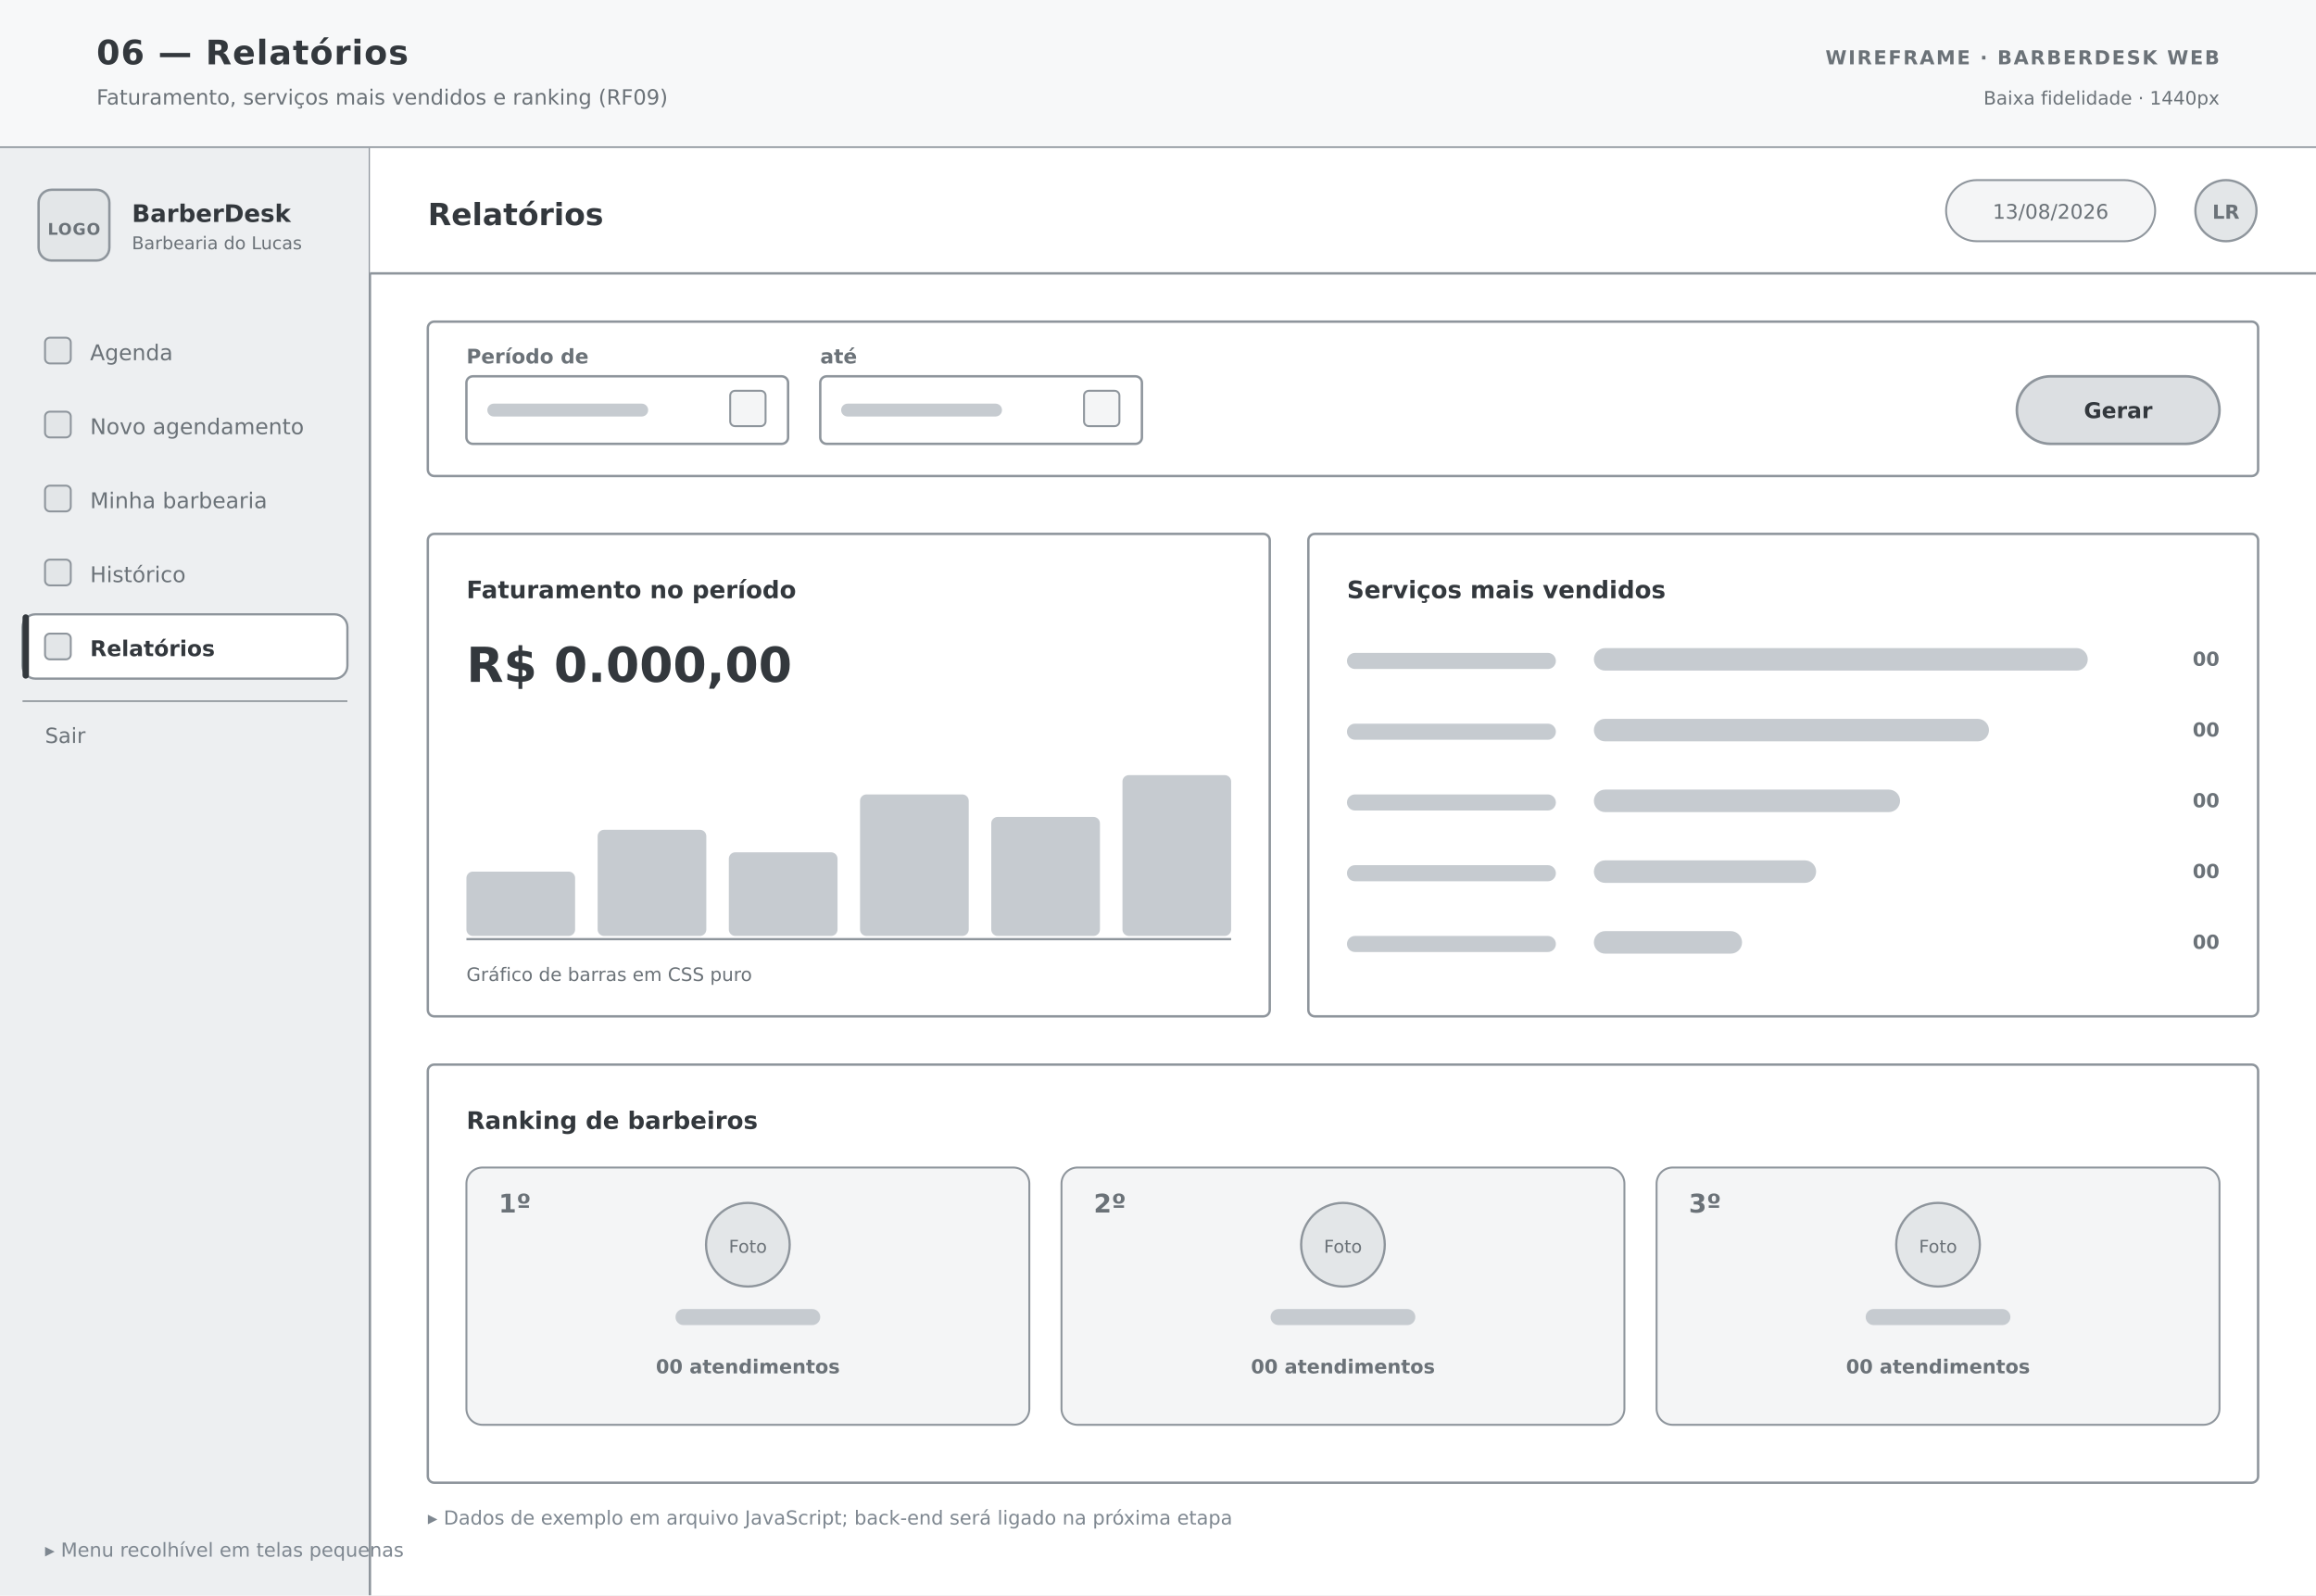
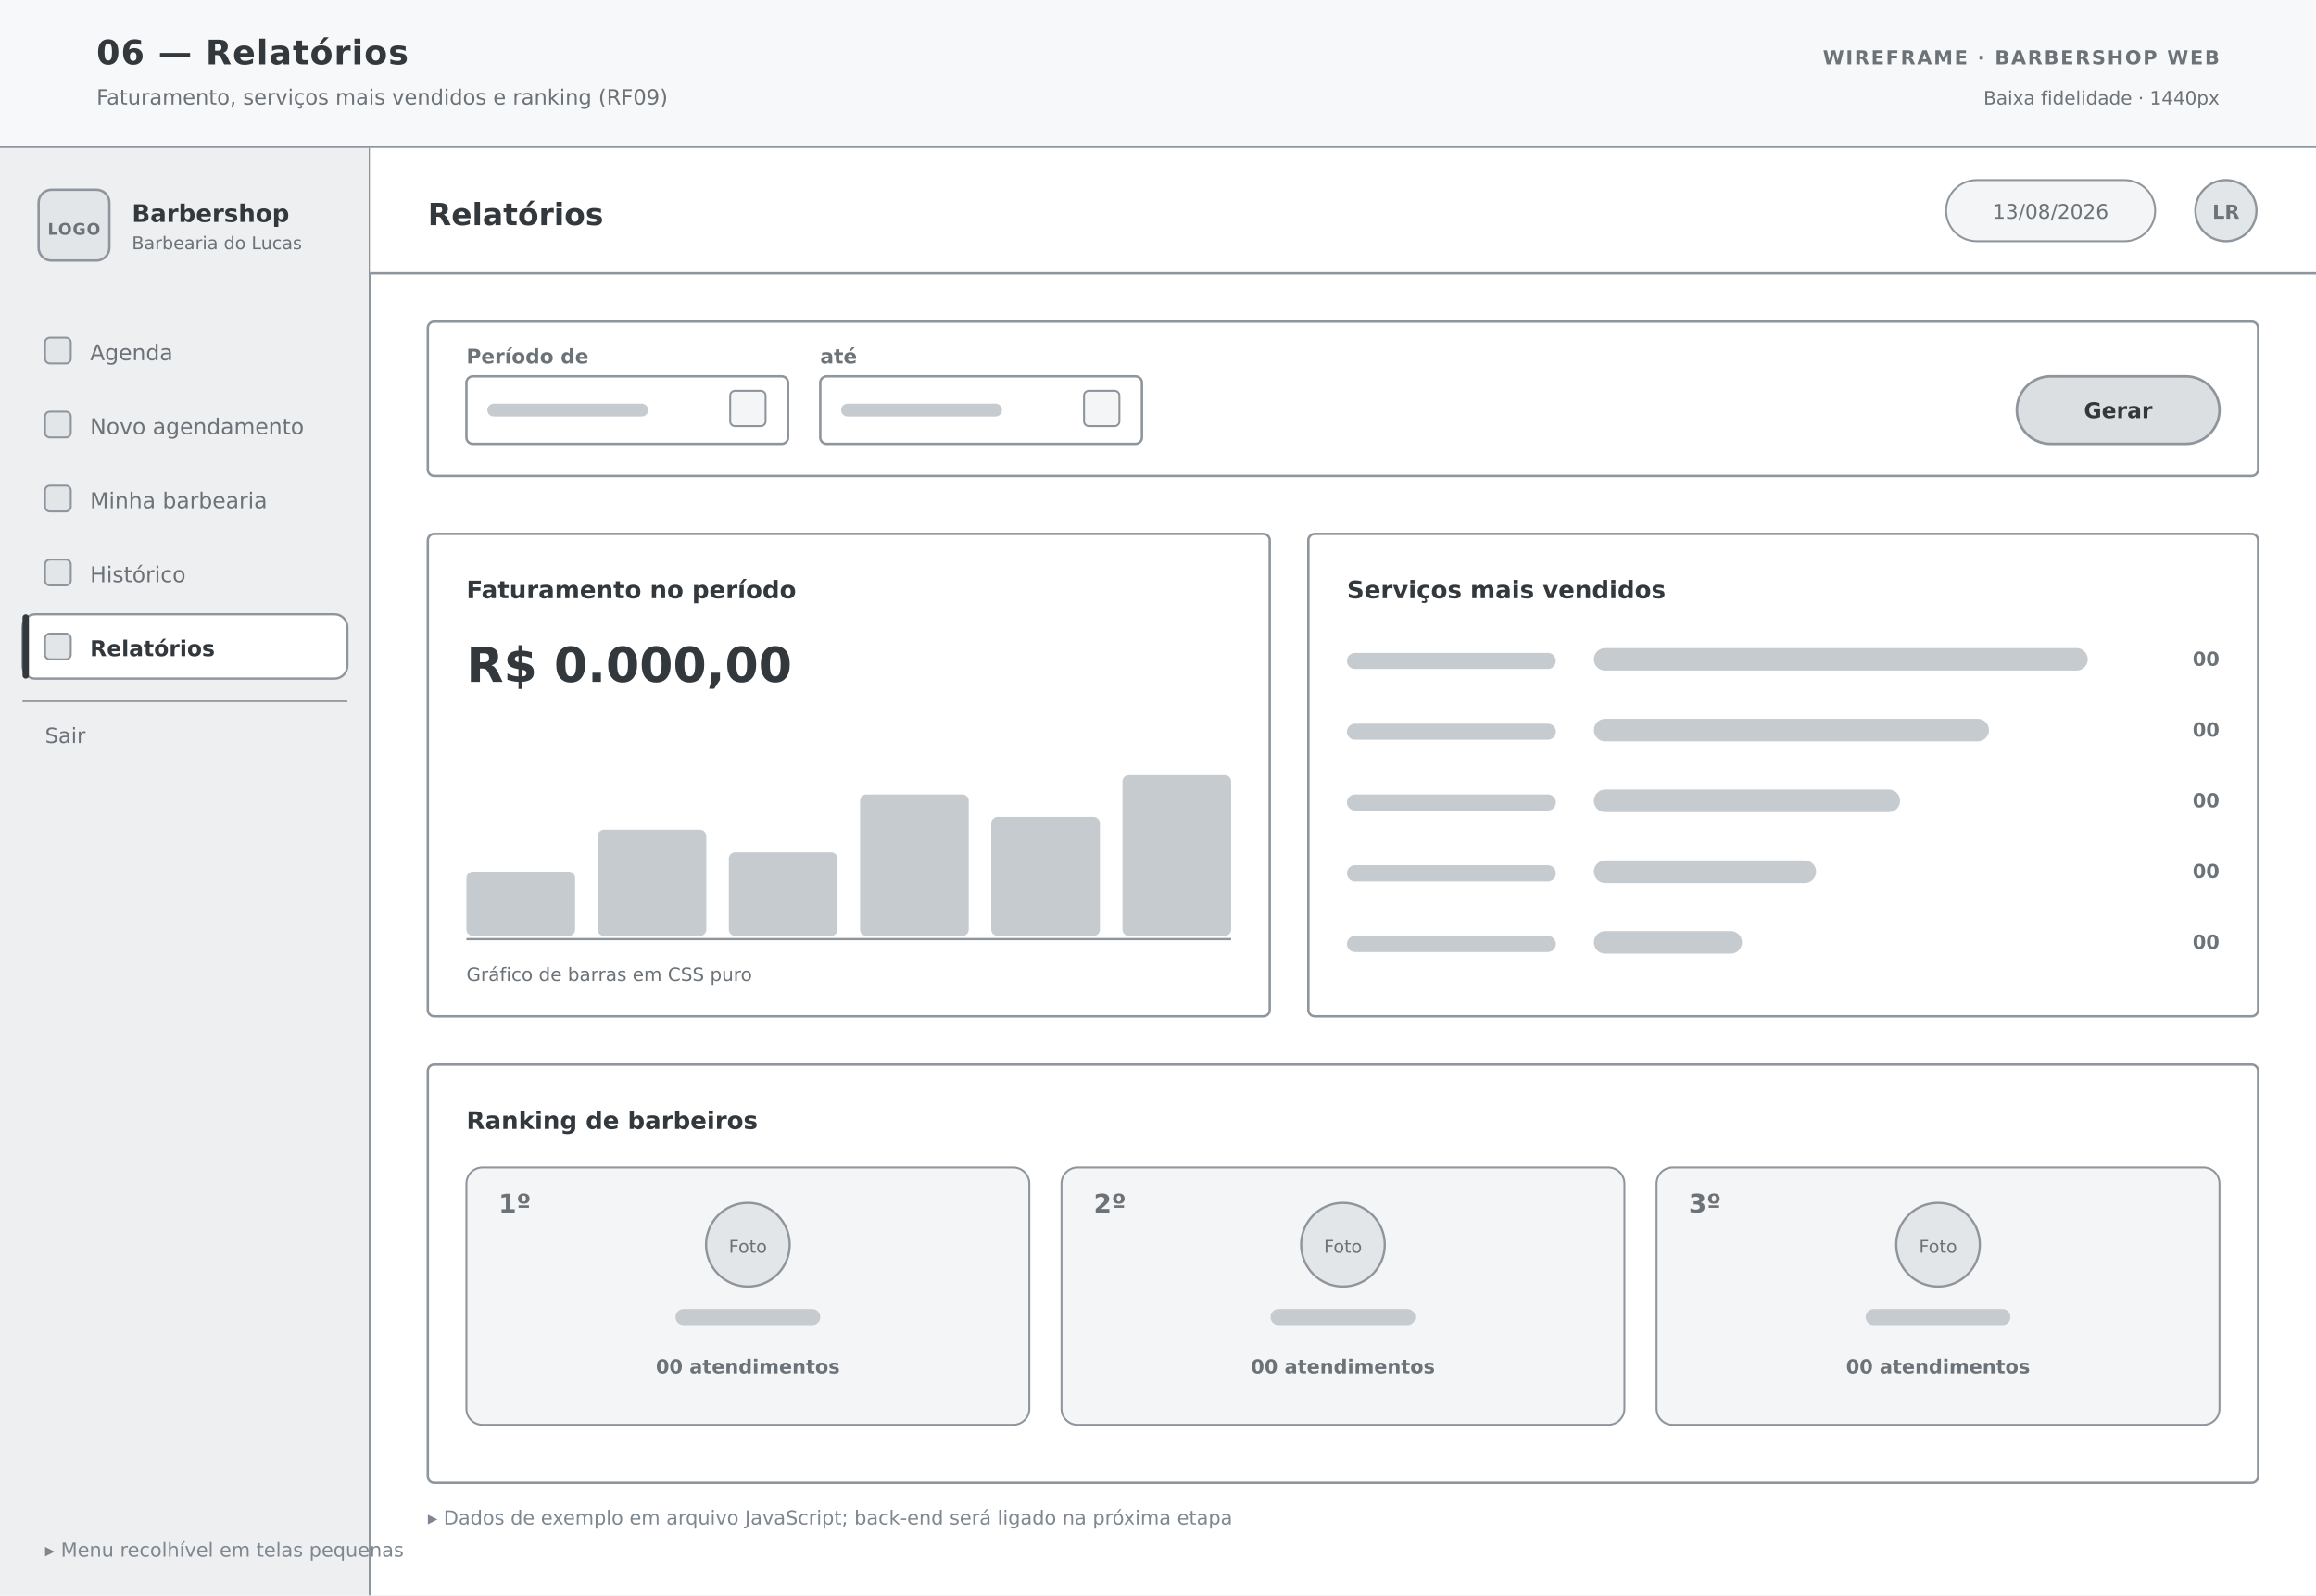
<svg xmlns="http://www.w3.org/2000/svg" width="1440" height="992" viewBox="0 0 1440 992">
  <rect width="1440" height="992" fill="#FFFFFF" />
  <rect x="0" y="0" width="1440" height="92" rx="0" fill="#F7F8F9" />
  <text x="60" y="40" font-family="DejaVu Sans, Arial, sans-serif" font-size="21" font-weight="bold" fill="#33383D" text-anchor="start" letter-spacing="0.6">06 — Relatórios</text>
  <text x="60" y="65" font-family="DejaVu Sans, Arial, sans-serif" font-size="13" font-weight="normal" fill="#6B7278" text-anchor="start" letter-spacing="0">Faturamento, serviços mais vendidos e ranking (RF09)</text>
-   <text x="1380" y="40" font-family="DejaVu Sans, Arial, sans-serif" font-size="12" font-weight="bold" fill="#6B7278" text-anchor="end" letter-spacing="1">WIREFRAME · BARBERDESK WEB</text>
+   <text x="1380" y="40" font-family="DejaVu Sans, Arial, sans-serif" font-size="12" font-weight="bold" fill="#6B7278" text-anchor="end" letter-spacing="1">WIREFRAME · BARBERSHOP WEB</text>
  <text x="1380" y="65" font-family="DejaVu Sans, Arial, sans-serif" font-size="11.5" font-weight="normal" fill="#6B7278" text-anchor="end" letter-spacing="0">Baixa fidelidade · 1440px</text>
  <line x1="0" y1="92" x2="1440" y2="92" stroke="#8E959C" stroke-width="2" />
  <rect x="0" y="92" width="230" height="900" rx="0" fill="#EDEFF1" />
  <line x1="230" y1="92" x2="230" y2="992" stroke="#8E959C" stroke-width="1.5" />
  <rect x="24" y="118" width="44" height="44" rx="8" fill="#E3E6E8" stroke="#8E959C" stroke-width="1.5" />
  <text x="46" y="146" font-family="DejaVu Sans, Arial, sans-serif" font-size="10" font-weight="bold" fill="#6B7278" text-anchor="middle" letter-spacing="0.5">LOGO</text>
-   <text x="82" y="138" font-family="DejaVu Sans, Arial, sans-serif" font-size="15" font-weight="bold" fill="#33383D" text-anchor="start" letter-spacing="0">BarberDesk</text>
+   <text x="82" y="138" font-family="DejaVu Sans, Arial, sans-serif" font-size="15" font-weight="bold" fill="#33383D" text-anchor="start" letter-spacing="0">Barbershop</text>
  <text x="82" y="155" font-family="DejaVu Sans, Arial, sans-serif" font-size="11" font-weight="normal" fill="#6B7278" text-anchor="start" letter-spacing="0">Barbearia do Lucas</text>
  <rect x="28" y="210" width="16" height="16" rx="3" fill="#E3E6E8" stroke="#8E959C" stroke-width="1.2" />
  <text x="56" y="224" font-family="DejaVu Sans, Arial, sans-serif" font-size="13.5" font-weight="normal" fill="#6B7278" text-anchor="start" letter-spacing="0">Agenda</text>
  <rect x="28" y="256" width="16" height="16" rx="3" fill="#E3E6E8" stroke="#8E959C" stroke-width="1.2" />
  <text x="56" y="270" font-family="DejaVu Sans, Arial, sans-serif" font-size="13.5" font-weight="normal" fill="#6B7278" text-anchor="start" letter-spacing="0">Novo agendamento</text>
  <rect x="28" y="302" width="16" height="16" rx="3" fill="#E3E6E8" stroke="#8E959C" stroke-width="1.2" />
  <text x="56" y="316" font-family="DejaVu Sans, Arial, sans-serif" font-size="13.5" font-weight="normal" fill="#6B7278" text-anchor="start" letter-spacing="0">Minha barbearia</text>
  <rect x="28" y="348" width="16" height="16" rx="3" fill="#E3E6E8" stroke="#8E959C" stroke-width="1.2" />
  <text x="56" y="362" font-family="DejaVu Sans, Arial, sans-serif" font-size="13.5" font-weight="normal" fill="#6B7278" text-anchor="start" letter-spacing="0">Histórico</text>
  <rect x="14" y="382" width="202" height="40" rx="8" fill="#FFFFFF" stroke="#8E959C" stroke-width="1.4" />
  <rect x="14" y="382" width="4" height="40" rx="2" fill="#33383D" />
  <rect x="28" y="394" width="16" height="16" rx="3" fill="#E3E6E8" stroke="#8E959C" stroke-width="1.2" />
  <text x="56" y="408" font-family="DejaVu Sans, Arial, sans-serif" font-size="13.5" font-weight="bold" fill="#33383D" text-anchor="start" letter-spacing="0">Relatórios</text>
  <line x1="14" y1="436" x2="216" y2="436" stroke="#8E959C" stroke-width="1" />
  <text x="28" y="462" font-family="DejaVu Sans, Arial, sans-serif" font-size="13" font-weight="normal" fill="#6B7278" text-anchor="start" letter-spacing="0">Sair</text>
  <text x="28" y="968" font-family="DejaVu Sans, Arial, sans-serif" font-size="12" font-weight="normal" fill="#7E8790" text-anchor="start" letter-spacing="0">▸ Menu recolhível em telas pequenas</text>
  <rect x="230" y="92" width="1210" height="78" rx="0" fill="#FFFFFF" />
  <line x1="230" y1="170" x2="1440" y2="170" stroke="#8E959C" stroke-width="1.5" />
  <text x="266" y="140" font-family="DejaVu Sans, Arial, sans-serif" font-size="19" font-weight="bold" fill="#33383D" text-anchor="start" letter-spacing="0">Relatórios</text>
  <rect x="1210" y="112" width="130" height="38" rx="19" fill="#F4F5F6" stroke="#8E959C" stroke-width="1.2" />
  <text x="1275" y="136" font-family="DejaVu Sans, Arial, sans-serif" font-size="12.5" font-weight="normal" fill="#6B7278" text-anchor="middle" letter-spacing="0">13/08/2026</text>
  <circle cx="1384" cy="131" r="19" fill="#E3E6E8" stroke="#8E959C" stroke-width="1.4" />
  <text x="1384" y="136" font-family="DejaVu Sans, Arial, sans-serif" font-size="12" font-weight="bold" fill="#6B7278" text-anchor="middle" letter-spacing="0">LR</text>
  <rect x="266" y="200" width="1138" height="96" rx="4" fill="#FFFFFF" stroke="#8E959C" stroke-width="1.5" />
  <text x="290" y="226" font-family="DejaVu Sans, Arial, sans-serif" font-size="12.5" font-weight="bold" fill="#6B7278" text-anchor="start" letter-spacing="0">Período de</text>
  <rect x="290" y="234" width="200" height="42" rx="4" fill="#FFFFFF" stroke="#8E959C" stroke-width="1.5" />
  <rect x="454" y="243" width="22" height="22" rx="3" fill="#F4F5F6" stroke="#8E959C" stroke-width="1.2" />
  <rect x="303" y="251" width="100" height="8" rx="4" fill="#C6CBD0" />
  <text x="510" y="226" font-family="DejaVu Sans, Arial, sans-serif" font-size="12.5" font-weight="bold" fill="#6B7278" text-anchor="start" letter-spacing="0">até</text>
  <rect x="510" y="234" width="200" height="42" rx="4" fill="#FFFFFF" stroke="#8E959C" stroke-width="1.5" />
  <rect x="674" y="243" width="22" height="22" rx="3" fill="#F4F5F6" stroke="#8E959C" stroke-width="1.2" />
  <rect x="523" y="251" width="100" height="8" rx="4" fill="#C6CBD0" />
  <rect x="1254" y="234" width="126" height="42" rx="21" fill="#DCDFE2" stroke="#8E959C" stroke-width="1.6" />
  <text x="1317" y="260" font-family="DejaVu Sans, Arial, sans-serif" font-size="13.5" font-weight="bold" fill="#33383D" text-anchor="middle" letter-spacing="0">Gerar</text>
  <rect x="266" y="332" width="523.48" height="300" rx="4" fill="#FFFFFF" stroke="#8E959C" stroke-width="1.5" />
  <text x="290" y="372" font-family="DejaVu Sans, Arial, sans-serif" font-size="15" font-weight="bold" fill="#33383D" text-anchor="start" letter-spacing="0">Faturamento no período</text>
  <text x="290" y="424" font-family="DejaVu Sans, Arial, sans-serif" font-size="30" font-weight="bold" fill="#33383D" text-anchor="start" letter-spacing="0">R$ 0.000,00</text>
  <rect x="290" y="542" width="67.58" height="40" rx="4" fill="#C6CBD0" />
  <rect x="371.58" y="516" width="67.58" height="66" rx="4" fill="#C6CBD0" />
  <rect x="453.16" y="530" width="67.58" height="52" rx="4" fill="#C6CBD0" />
  <rect x="534.74" y="494" width="67.58" height="88" rx="4" fill="#C6CBD0" />
  <rect x="616.32" y="508" width="67.58" height="74" rx="4" fill="#C6CBD0" />
  <rect x="697.9" y="482" width="67.58" height="100" rx="4" fill="#C6CBD0" />
  <line x1="290" y1="584" x2="765.48" y2="584" stroke="#8E959C" stroke-width="1.4" />
  <text x="290" y="610" font-family="DejaVu Sans, Arial, sans-serif" font-size="11.5" font-weight="normal" fill="#6B7278" text-anchor="start" letter-spacing="0">Gráfico de barras em CSS puro</text>
  <rect x="813.48" y="332" width="590.52" height="300" rx="4" fill="#FFFFFF" stroke="#8E959C" stroke-width="1.5" />
  <text x="837.48" y="372" font-family="DejaVu Sans, Arial, sans-serif" font-size="15" font-weight="bold" fill="#33383D" text-anchor="start" letter-spacing="0">Serviços mais vendidos</text>
  <rect x="837.48" y="406" width="129.914" height="10" rx="5" fill="#C6CBD0" />
  <rect x="991.015" y="403" width="307.07" height="14" rx="7" fill="#C6CBD0" />
  <text x="1380" y="414" font-family="DejaVu Sans, Arial, sans-serif" font-size="12" font-weight="bold" fill="#6B7278" text-anchor="end" letter-spacing="0">00</text>
  <rect x="837.48" y="450" width="129.914" height="10" rx="5" fill="#C6CBD0" />
  <rect x="991.015" y="447" width="245.656" height="14" rx="7" fill="#C6CBD0" />
  <text x="1380" y="458" font-family="DejaVu Sans, Arial, sans-serif" font-size="12" font-weight="bold" fill="#6B7278" text-anchor="end" letter-spacing="0">00</text>
  <rect x="837.48" y="494" width="129.914" height="10" rx="5" fill="#C6CBD0" />
  <rect x="991.015" y="491" width="190.384" height="14" rx="7" fill="#C6CBD0" />
  <text x="1380" y="502" font-family="DejaVu Sans, Arial, sans-serif" font-size="12" font-weight="bold" fill="#6B7278" text-anchor="end" letter-spacing="0">00</text>
  <rect x="837.48" y="538" width="129.914" height="10" rx="5" fill="#C6CBD0" />
  <rect x="991.015" y="535" width="138.182" height="14" rx="7" fill="#C6CBD0" />
  <text x="1380" y="546" font-family="DejaVu Sans, Arial, sans-serif" font-size="12" font-weight="bold" fill="#6B7278" text-anchor="end" letter-spacing="0">00</text>
  <rect x="837.48" y="582" width="129.914" height="10" rx="5" fill="#C6CBD0" />
  <rect x="991.015" y="579" width="92.121" height="14" rx="7" fill="#C6CBD0" />
  <text x="1380" y="590" font-family="DejaVu Sans, Arial, sans-serif" font-size="12" font-weight="bold" fill="#6B7278" text-anchor="end" letter-spacing="0">00</text>
  <rect x="266" y="662" width="1138" height="260" rx="4" fill="#FFFFFF" stroke="#8E959C" stroke-width="1.5" />
  <text x="290" y="702" font-family="DejaVu Sans, Arial, sans-serif" font-size="15" font-weight="bold" fill="#33383D" text-anchor="start" letter-spacing="0">Ranking de barbeiros</text>
  <rect x="290" y="726" width="350" height="160" rx="10" fill="#F4F5F6" stroke="#8E959C" stroke-width="1.2" />
  <circle cx="465" cy="774" r="26" fill="#E3E6E8" stroke="#8E959C" stroke-width="1.4" />
  <text x="465" y="779" font-family="DejaVu Sans, Arial, sans-serif" font-size="11" font-weight="normal" fill="#6B7278" text-anchor="middle" letter-spacing="0">Foto</text>
  <rect x="420" y="814" width="90" height="10" rx="5" fill="#C6CBD0" />
  <text x="465" y="854" font-family="DejaVu Sans, Arial, sans-serif" font-size="12" font-weight="bold" fill="#6B7278" text-anchor="middle" letter-spacing="0">00 atendimentos</text>
  <text x="310" y="754" font-family="DejaVu Sans, Arial, sans-serif" font-size="16" font-weight="bold" fill="#6B7278" text-anchor="start" letter-spacing="0">1º</text>
  <rect x="660" y="726" width="350" height="160" rx="10" fill="#F4F5F6" stroke="#8E959C" stroke-width="1.2" />
  <circle cx="835" cy="774" r="26" fill="#E3E6E8" stroke="#8E959C" stroke-width="1.4" />
  <text x="835" y="779" font-family="DejaVu Sans, Arial, sans-serif" font-size="11" font-weight="normal" fill="#6B7278" text-anchor="middle" letter-spacing="0">Foto</text>
  <rect x="790" y="814" width="90" height="10" rx="5" fill="#C6CBD0" />
  <text x="835" y="854" font-family="DejaVu Sans, Arial, sans-serif" font-size="12" font-weight="bold" fill="#6B7278" text-anchor="middle" letter-spacing="0">00 atendimentos</text>
  <text x="680" y="754" font-family="DejaVu Sans, Arial, sans-serif" font-size="16" font-weight="bold" fill="#6B7278" text-anchor="start" letter-spacing="0">2º</text>
  <rect x="1030" y="726" width="350" height="160" rx="10" fill="#F4F5F6" stroke="#8E959C" stroke-width="1.2" />
  <circle cx="1205" cy="774" r="26" fill="#E3E6E8" stroke="#8E959C" stroke-width="1.4" />
  <text x="1205" y="779" font-family="DejaVu Sans, Arial, sans-serif" font-size="11" font-weight="normal" fill="#6B7278" text-anchor="middle" letter-spacing="0">Foto</text>
  <rect x="1160" y="814" width="90" height="10" rx="5" fill="#C6CBD0" />
  <text x="1205" y="854" font-family="DejaVu Sans, Arial, sans-serif" font-size="12" font-weight="bold" fill="#6B7278" text-anchor="middle" letter-spacing="0">00 atendimentos</text>
  <text x="1050" y="754" font-family="DejaVu Sans, Arial, sans-serif" font-size="16" font-weight="bold" fill="#6B7278" text-anchor="start" letter-spacing="0">3º</text>
  <text x="266" y="948" font-family="DejaVu Sans, Arial, sans-serif" font-size="12" font-weight="normal" fill="#7E8790" text-anchor="start" letter-spacing="0">▸ Dados de exemplo em arquivo JavaScript; back-end será ligado na próxima etapa</text>
</svg>
